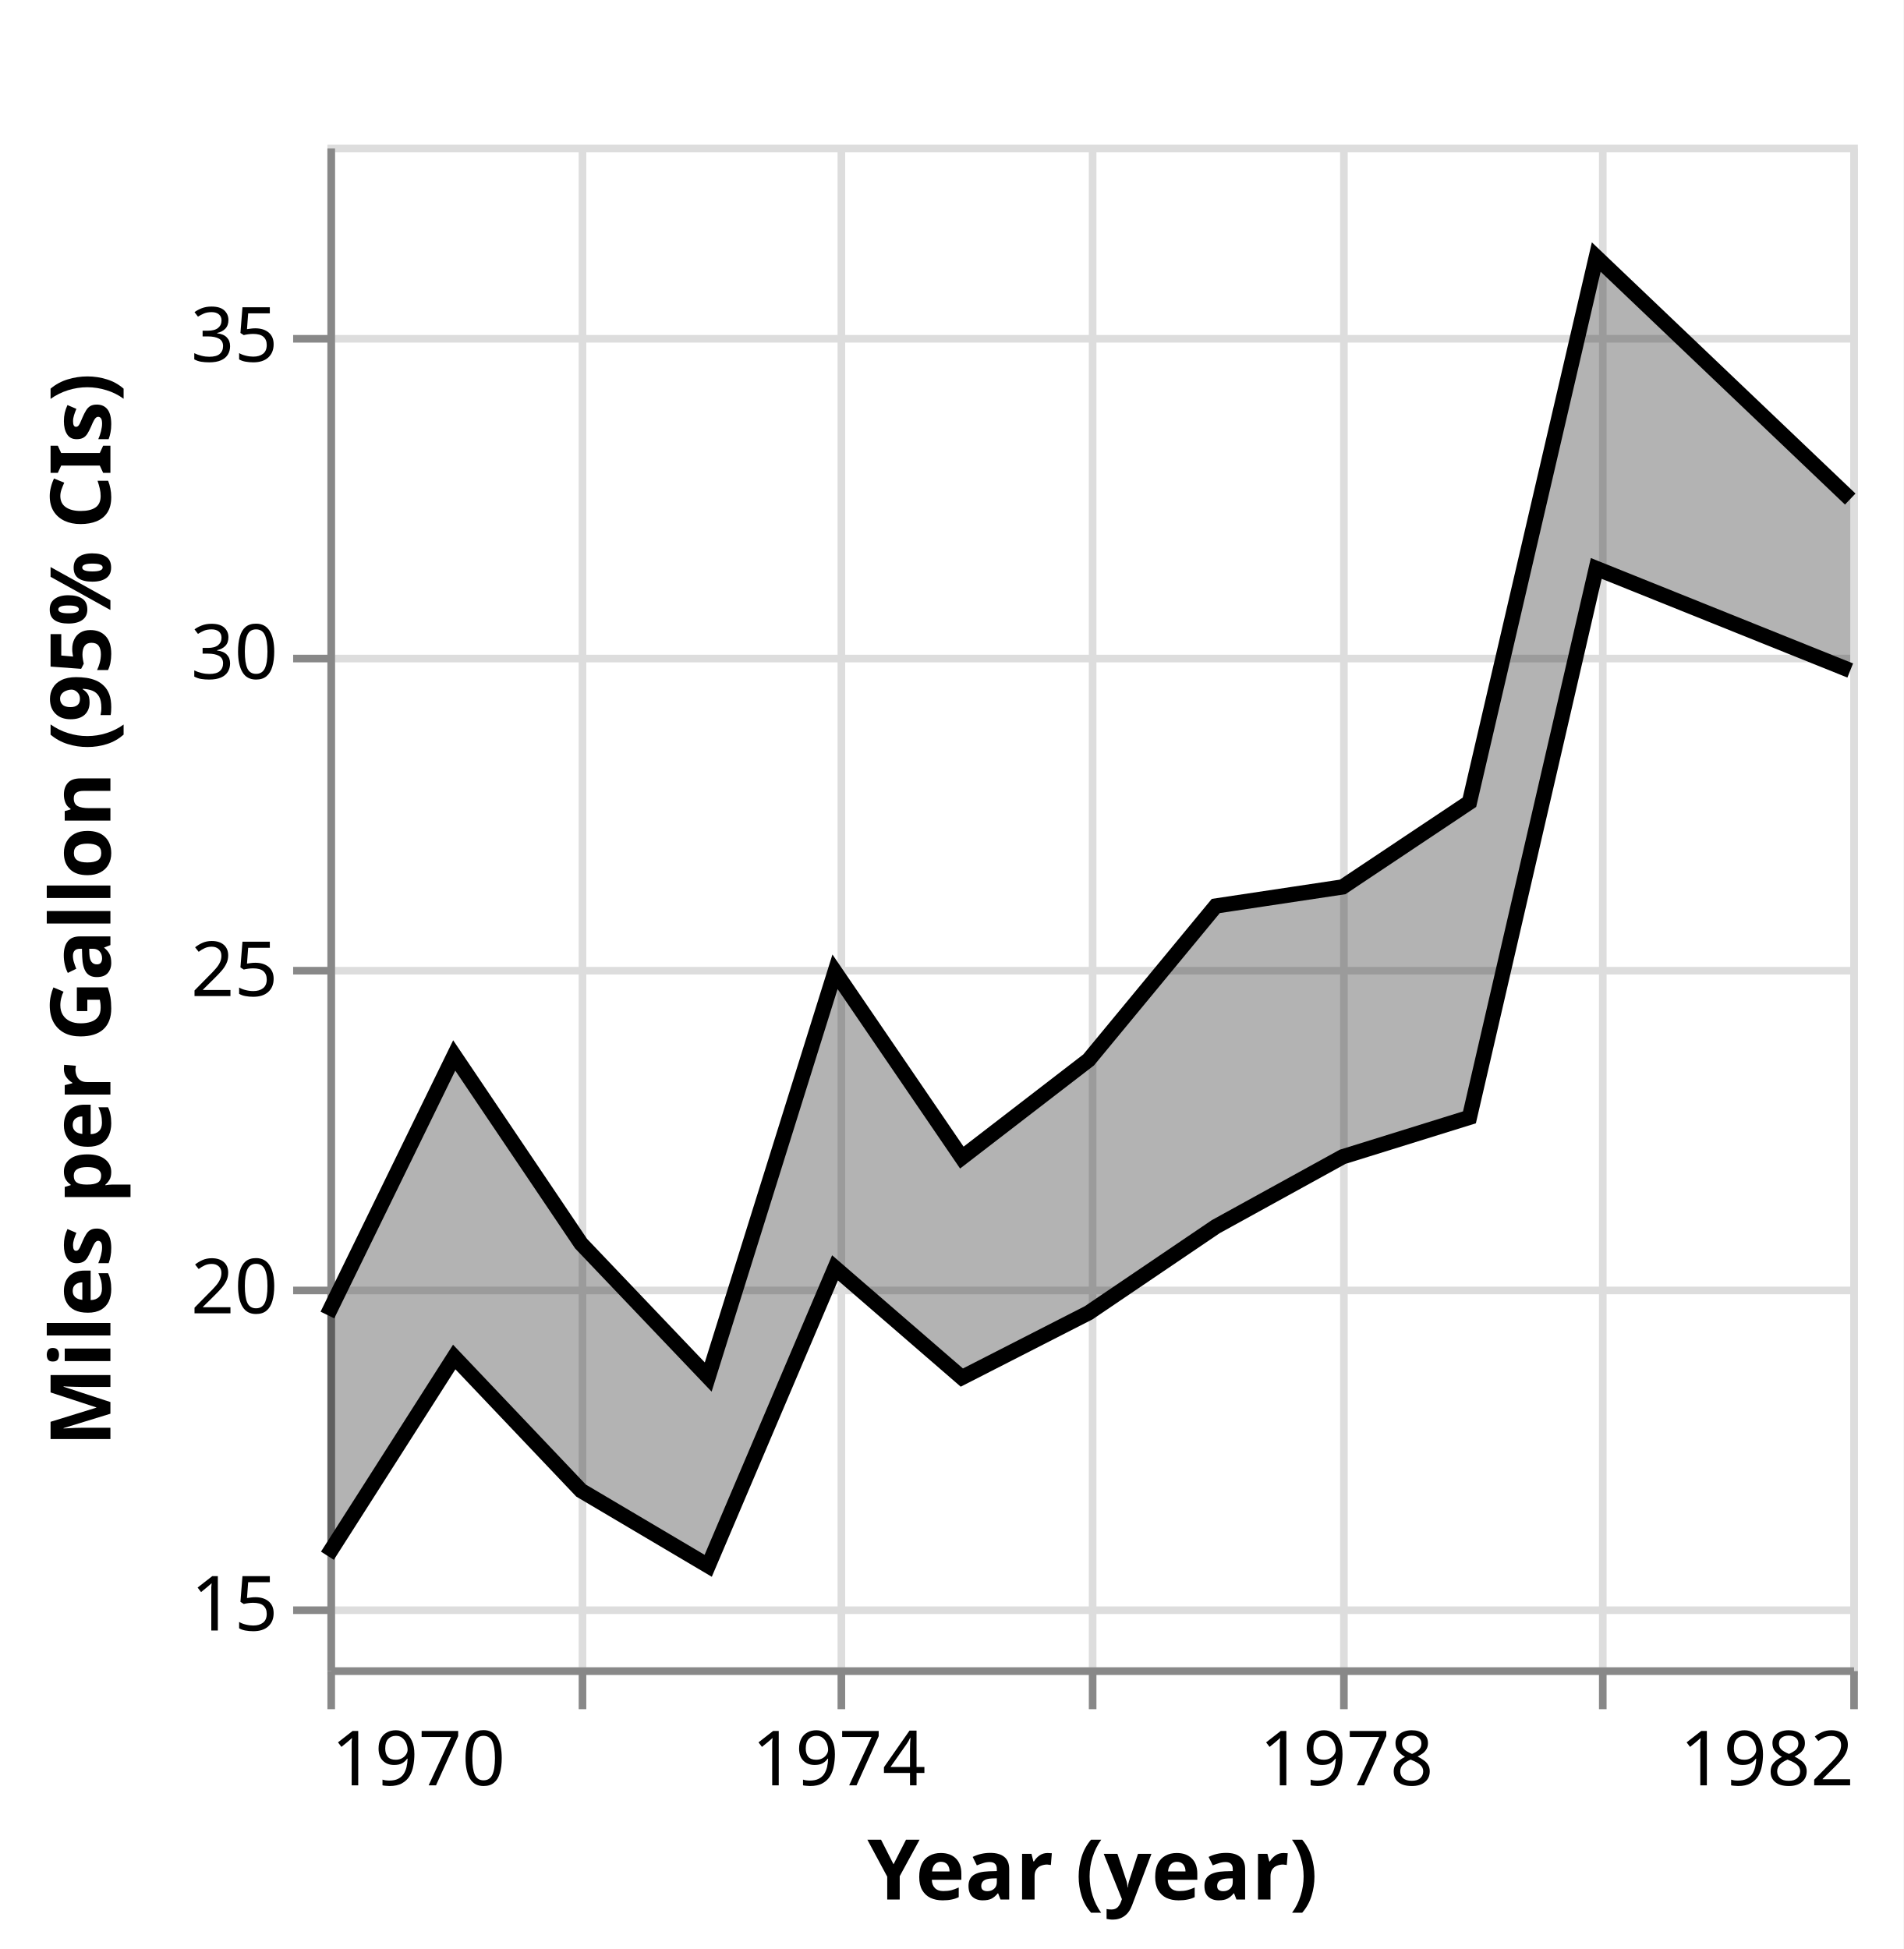
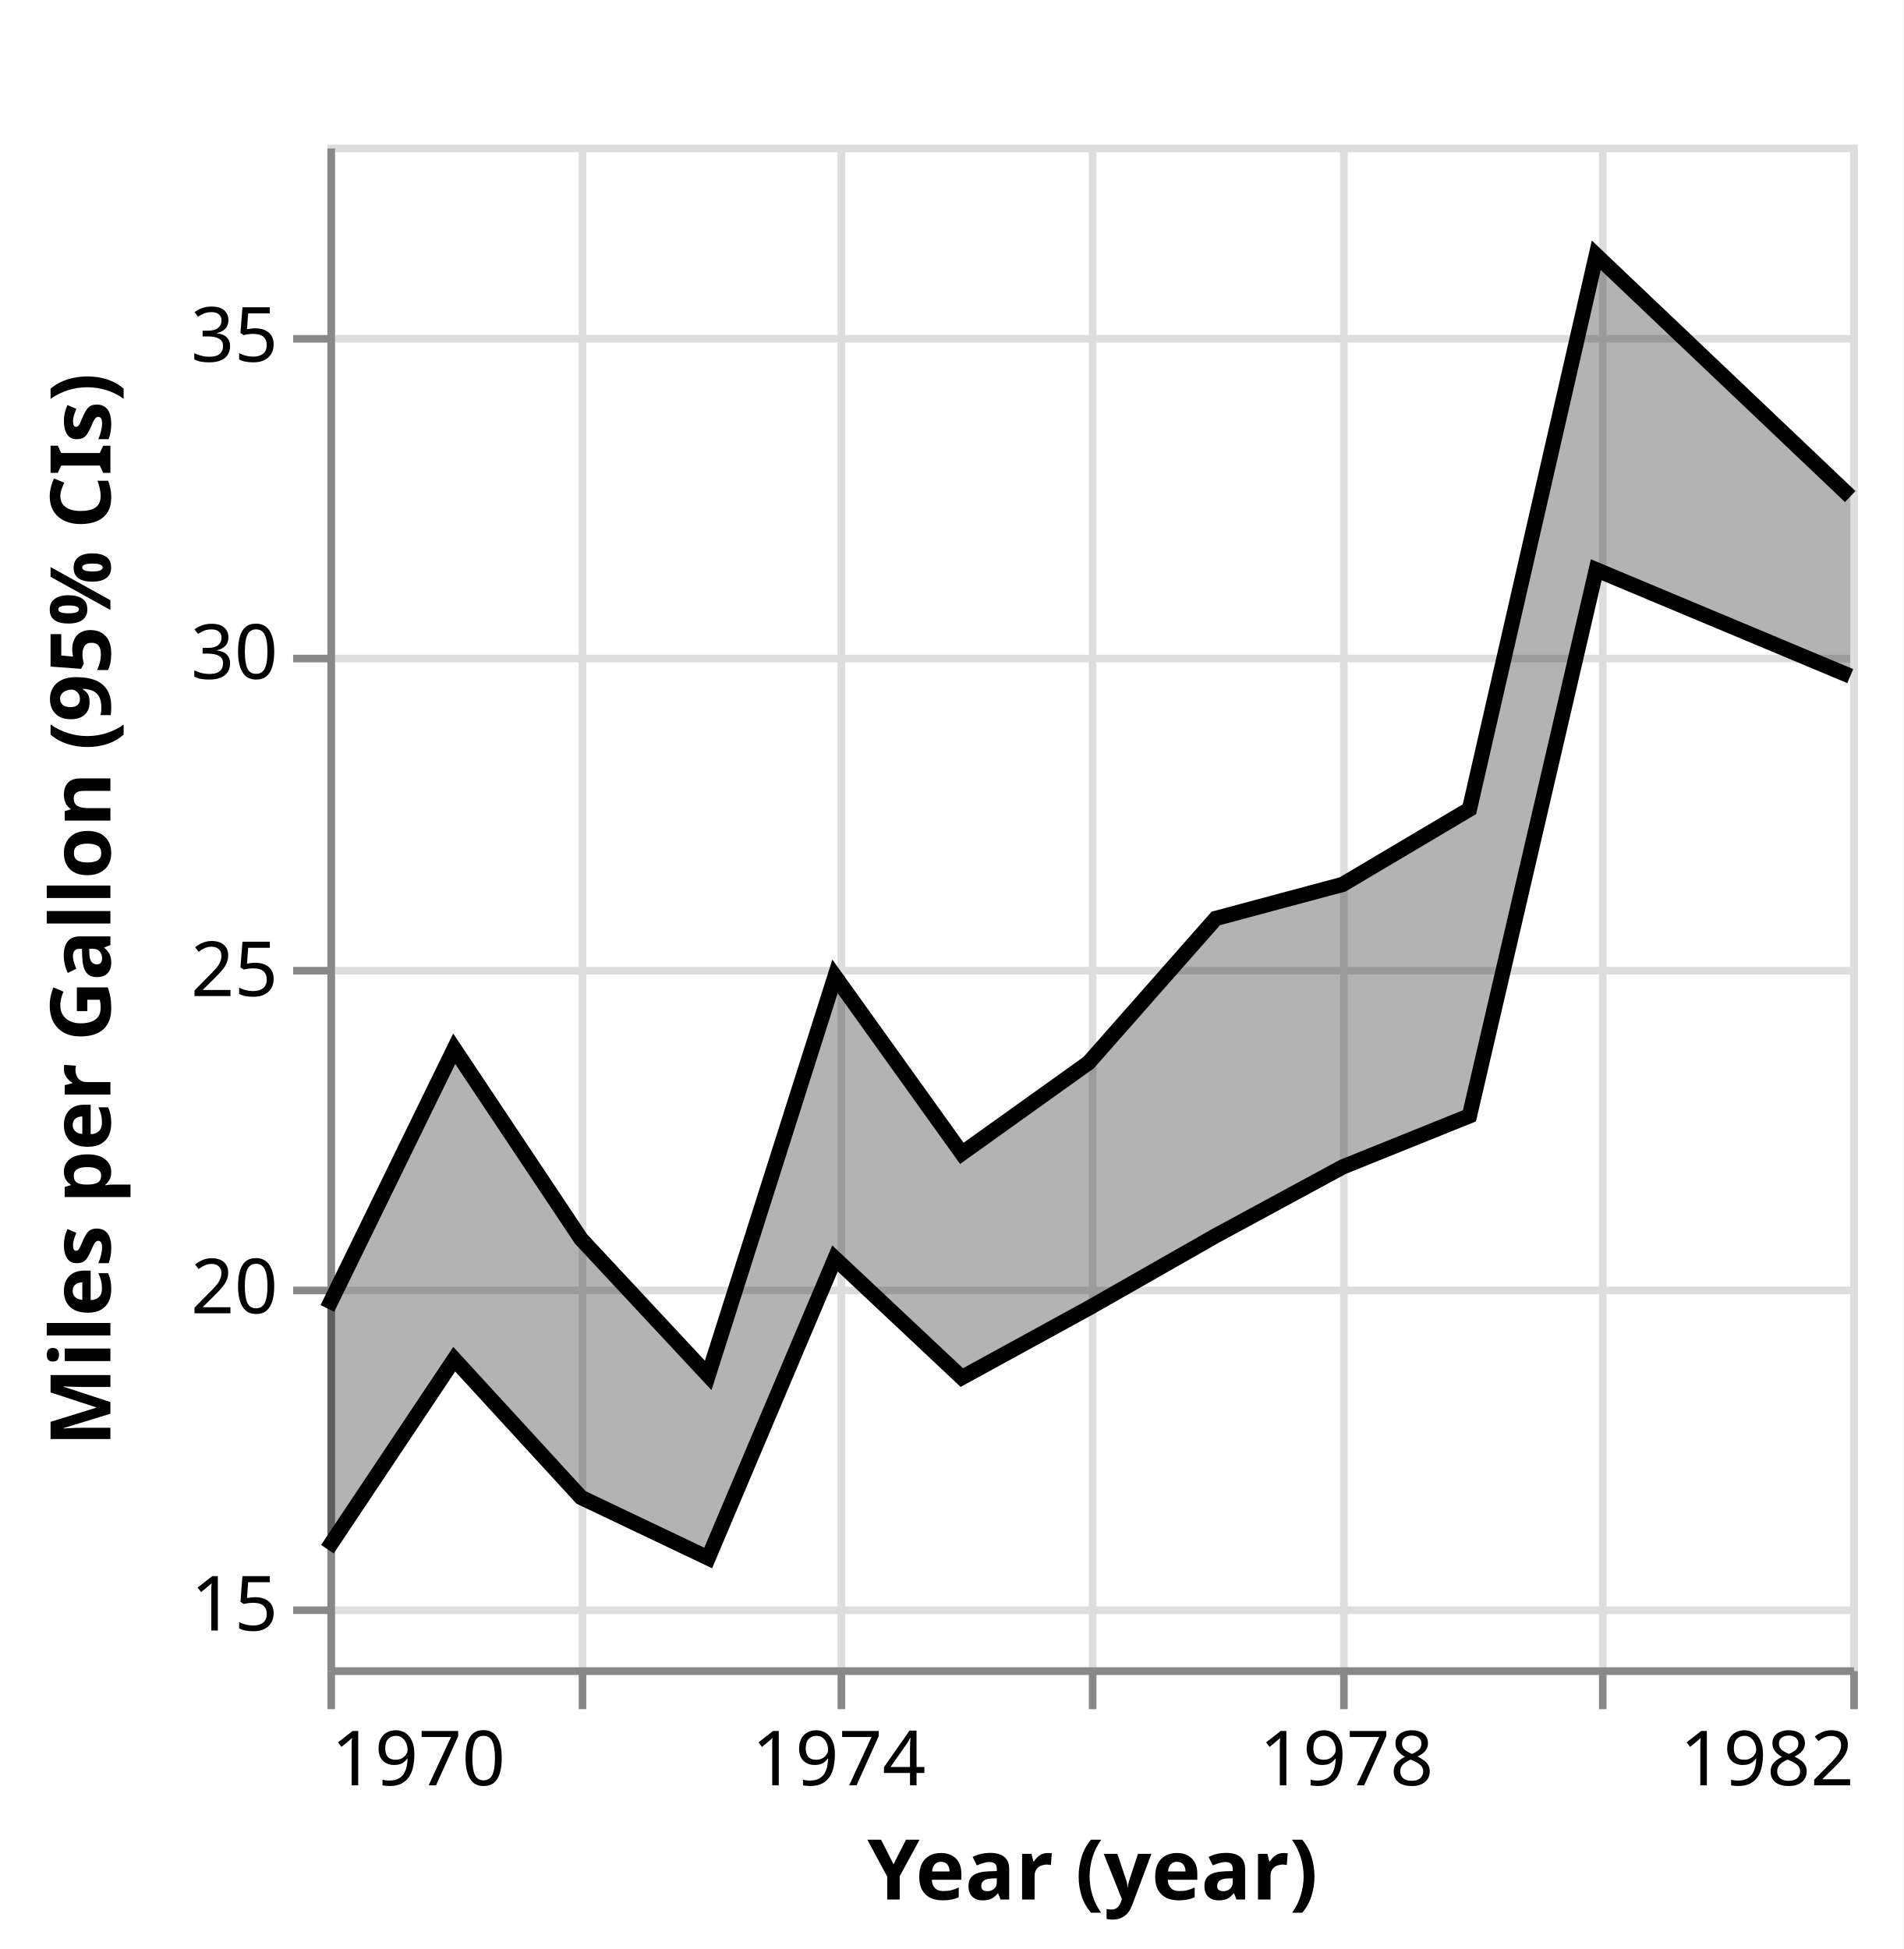
<svg xmlns="http://www.w3.org/2000/svg" version="1.1" class="marks" width="250" height="256" viewBox="0 0 250 256">
  <rect width="250" height="256" fill="white" />
  <g fill="none" stroke-miterlimit="10" transform="translate(43,19)">
    <g class="mark-group role-frame root" role="graphics-object" aria-roledescription="group mark container">
      <g transform="translate(0,0)">
        <path class="background" aria-hidden="true" d="M0.5,0.5h200v200h-200Z" stroke="#ddd" />
        <g>
          <g class="mark-group role-axis" aria-hidden="true">
            <g transform="translate(0.5,200.5)">
              <path class="background" aria-hidden="true" d="M0,0h0v0h0Z" pointer-events="none" />
              <g>
                <g class="mark-rule role-axis-grid" pointer-events="none">
                  <line transform="translate(0,-200)" x2="0" y2="200" stroke="#ddd" stroke-width="1" opacity="1" />
                  <line transform="translate(33,-200)" x2="0" y2="200" stroke="#ddd" stroke-width="1" opacity="1" />
                  <line transform="translate(67,-200)" x2="0" y2="200" stroke="#ddd" stroke-width="1" opacity="1" />
                  <line transform="translate(100,-200)" x2="0" y2="200" stroke="#ddd" stroke-width="1" opacity="1" />
                  <line transform="translate(133,-200)" x2="0" y2="200" stroke="#ddd" stroke-width="1" opacity="1" />
                  <line transform="translate(167,-200)" x2="0" y2="200" stroke="#ddd" stroke-width="1" opacity="1" />
                  <line transform="translate(200,-200)" x2="0" y2="200" stroke="#ddd" stroke-width="1" opacity="1" />
                </g>
              </g>
              <path class="foreground" aria-hidden="true" d="" pointer-events="none" display="none" />
            </g>
          </g>
          <g class="mark-group role-axis" aria-hidden="true">
            <g transform="translate(0.5,0.5)">
              <path class="background" aria-hidden="true" d="M0,0h0v0h0Z" pointer-events="none" />
              <g>
                <g class="mark-rule role-axis-grid" pointer-events="none">
                  <line transform="translate(0,192)" x2="200" y2="0" stroke="#ddd" stroke-width="1" opacity="1" />
                  <line transform="translate(0,150)" x2="200" y2="0" stroke="#ddd" stroke-width="1" opacity="1" />
                  <line transform="translate(0,108)" x2="200" y2="0" stroke="#ddd" stroke-width="1" opacity="1" />
                  <line transform="translate(0,67)" x2="200" y2="0" stroke="#ddd" stroke-width="1" opacity="1" />
                  <line transform="translate(0,25)" x2="200" y2="0" stroke="#ddd" stroke-width="1" opacity="1" />
                </g>
              </g>
              <path class="foreground" aria-hidden="true" d="" pointer-events="none" display="none" />
            </g>
          </g>
          <g class="mark-group role-axis" role="graphics-symbol" aria-roledescription="axis" aria-label="X-axis titled 'Year (year)' for a time scale with values from Thursday, 01 January 1970, 12:00:00 AM to Friday, 01 January 1982, 12:00:00 AM">
            <g transform="translate(0.5,200.5)">
              <path class="background" aria-hidden="true" d="M0,0h0v0h0Z" pointer-events="none" />
              <g>
                <g class="mark-rule role-axis-tick" pointer-events="none">
                  <line transform="translate(0,0)" x2="0" y2="5" stroke="#888" stroke-width="1" opacity="1" />
                  <line transform="translate(33,0)" x2="0" y2="5" stroke="#888" stroke-width="1" opacity="1" />
                  <line transform="translate(67,0)" x2="0" y2="5" stroke="#888" stroke-width="1" opacity="1" />
                  <line transform="translate(100,0)" x2="0" y2="5" stroke="#888" stroke-width="1" opacity="1" />
                  <line transform="translate(133,0)" x2="0" y2="5" stroke="#888" stroke-width="1" opacity="1" />
                  <line transform="translate(167,0)" x2="0" y2="5" stroke="#888" stroke-width="1" opacity="1" />
                  <line transform="translate(200,0)" x2="0" y2="5" stroke="#888" stroke-width="1" opacity="1" />
                </g>
                <g class="mark-text role-axis-label" pointer-events="none">
                  <text text-anchor="start" transform="translate(0,15)" font-family="sans-serif" font-size="10px" fill="#000" opacity="1">1970</text>
                  <text text-anchor="middle" transform="translate(33.31052,15)" font-family="sans-serif" font-size="10px" fill="#000" opacity="0">1972</text>
                  <text text-anchor="middle" transform="translate(66.66667,15)" font-family="sans-serif" font-size="10px" fill="#000" opacity="1">1974</text>
                  <text text-anchor="middle" transform="translate(99.97718,15)" font-family="sans-serif" font-size="10px" fill="#000" opacity="0">1976</text>
                  <text text-anchor="middle" transform="translate(133.3333,15)" font-family="sans-serif" font-size="10px" fill="#000" opacity="1">1978</text>
                  <text text-anchor="middle" transform="translate(166.6439,15)" font-family="sans-serif" font-size="10px" fill="#000" opacity="0">1980</text>
                  <text text-anchor="end" transform="translate(200,15)" font-family="sans-serif" font-size="10px" fill="#000" opacity="1">1982</text>
                </g>
                <g class="mark-rule role-axis-domain" pointer-events="none">
                  <line transform="translate(0,0)" x2="200" y2="0" stroke="#888" stroke-width="1" opacity="1" />
                </g>
                <g class="mark-text role-axis-title" pointer-events="none">
                  <text text-anchor="middle" transform="translate(100,30)" font-family="sans-serif" font-size="11px" font-weight="bold" fill="#000" opacity="1">Year (year)</text>
                </g>
              </g>
              <path class="foreground" aria-hidden="true" d="" pointer-events="none" display="none" />
            </g>
          </g>
          <g class="mark-group role-axis" role="graphics-symbol" aria-roledescription="axis" aria-label="Y-axis titled 'Miles per Gallon (95% CIs)' for a linear scale with values from 14 to 38">
            <g transform="translate(0.5,0.5)">
              <path class="background" aria-hidden="true" d="M0,0h0v0h0Z" pointer-events="none" />
              <g>
                <g class="mark-rule role-axis-tick" pointer-events="none">
                  <line transform="translate(0,192)" x2="-5" y2="0" stroke="#888" stroke-width="1" opacity="1" />
                  <line transform="translate(0,150)" x2="-5" y2="0" stroke="#888" stroke-width="1" opacity="1" />
                  <line transform="translate(0,108)" x2="-5" y2="0" stroke="#888" stroke-width="1" opacity="1" />
                  <line transform="translate(0,67)" x2="-5" y2="0" stroke="#888" stroke-width="1" opacity="1" />
                  <line transform="translate(0,25)" x2="-5" y2="0" stroke="#888" stroke-width="1" opacity="1" />
                </g>
                <g class="mark-text role-axis-label" pointer-events="none">
                  <text text-anchor="end" transform="translate(-7,194.6667)" font-family="sans-serif" font-size="10px" fill="#000" opacity="1">15</text>
                  <text text-anchor="end" transform="translate(-7,153)" font-family="sans-serif" font-size="10px" fill="#000" opacity="1">20</text>
                  <text text-anchor="end" transform="translate(-7,111.3333)" font-family="sans-serif" font-size="10px" fill="#000" opacity="1">25</text>
                  <text text-anchor="end" transform="translate(-7,69.66667)" font-family="sans-serif" font-size="10px" fill="#000" opacity="1">30</text>
                  <text text-anchor="end" transform="translate(-7,28)" font-family="sans-serif" font-size="10px" fill="#000" opacity="1">35</text>
                </g>
                <g class="mark-rule role-axis-domain" pointer-events="none">
                  <line transform="translate(0,200)" x2="0" y2="-200" stroke="#888" stroke-width="1" opacity="1" />
                </g>
                <g class="mark-text role-axis-title" pointer-events="none">
                  <text text-anchor="middle" transform="translate(-27,100) rotate(-90) translate(0,-2)" font-family="sans-serif" font-size="11px" font-weight="bold" fill="#000" opacity="1">Miles per Gallon (95% CIs)</text>
                </g>
              </g>
              <path class="foreground" aria-hidden="true" d="" pointer-events="none" display="none" />
            </g>
          </g>
          <g class="mark-area role-mark layer_0_layer_0_marks" role="graphics-object" aria-roledescription="area mark container">
-             <path aria-label="Year (year): Jan 01, 1970; Miles per Gallon (95% CIs): 15.7586206897; upper_Miles_per_Gallon: 19.5525862069; Ci1 of Miles_per_Gallon: 19.5525862069; Ci0 of Miles_per_Gallon: 15.7586206897; Mean of Miles_per_Gallon: 17.6896551724" role="graphics-symbol" aria-roledescription="errorband" d="M0,185.345L16.655,159.241L33.311,176.786L50.011,186.667L66.667,147.531L83.322,161.944L99.977,153.434L116.678,142.117L133.333,132.944L149.989,127.763L166.644,55.662L200,69.07L200,46.551L166.644,14.762L149.989,86.378L133.333,97.498L116.678,100L99.977,120.221L83.322,133.049L66.667,108.642L50.011,161.875L33.311,144.345L16.655,119.635L0,153.728Z" fill="black" opacity="0.3" />
+             <path aria-label="Year (year): Jan 01, 1970; Miles per Gallon (95% CIs): 15.8620689655; upper_Miles_per_Gallon: 19.6568965517; Ci1 of Miles_per_Gallon: 19.6568965517; Ci0 of Miles_per_Gallon: 15.8620689655; Mean of Miles_per_Gallon: 17.6896551724" role="graphics-symbol" aria-roledescription="errorband" d="M0,184.483L16.655,159.531L33.311,177.686L50.011,185.641L66.667,146.296L83.322,161.944L99.977,152.822L116.678,143.307L133.333,134.282L149.989,127.565L166.644,55.84L200,69.806L200,46.221L166.644,14.529L149.989,87.29L133.333,97.167L116.678,101.633L99.977,120.582L83.322,132.493L66.667,109.244L50.011,161.661L33.311,143.743L16.655,118.75L0,152.859Z" fill="black" opacity="0.3" />
          </g>
          <g class="mark-line role-mark layer_0_layer_1_marks" aria-hidden="true">
-             <path d="M0,185.345L16.655,159.241L33.311,176.786L50.011,186.667L66.667,147.531L83.322,161.944L99.977,153.434L116.678,142.117L133.333,132.944L149.989,127.763L166.644,55.662L200,69.07" stroke="black" stroke-width="2" />
+             <path d="M0,184.483L16.655,159.531L33.311,177.686L50.011,185.641L66.667,146.296L83.322,161.944L99.977,152.822L116.678,143.307L133.333,134.282L149.989,127.565L166.644,55.84L200,69.806" stroke="black" stroke-width="2" />
          </g>
          <g class="mark-line role-mark layer_0_layer_2_marks" aria-hidden="true">
-             <path d="M0,153.728L16.655,119.635L33.311,144.345L50.011,161.875L66.667,108.642L83.322,133.049L99.977,120.221L116.678,100L133.333,97.498L149.989,86.378L166.644,14.762L200,46.551" stroke="black" stroke-width="2" />
+             <path d="M0,152.859L16.655,118.75L33.311,143.743L50.011,161.661L66.667,109.244L83.322,132.493L99.977,120.582L116.678,101.633L133.333,97.167L149.989,87.29L166.644,14.529L200,46.221" stroke="black" stroke-width="2" />
          </g>
        </g>
        <path class="foreground" aria-hidden="true" d="" display="none" />
      </g>
    </g>
  </g>
</svg>
